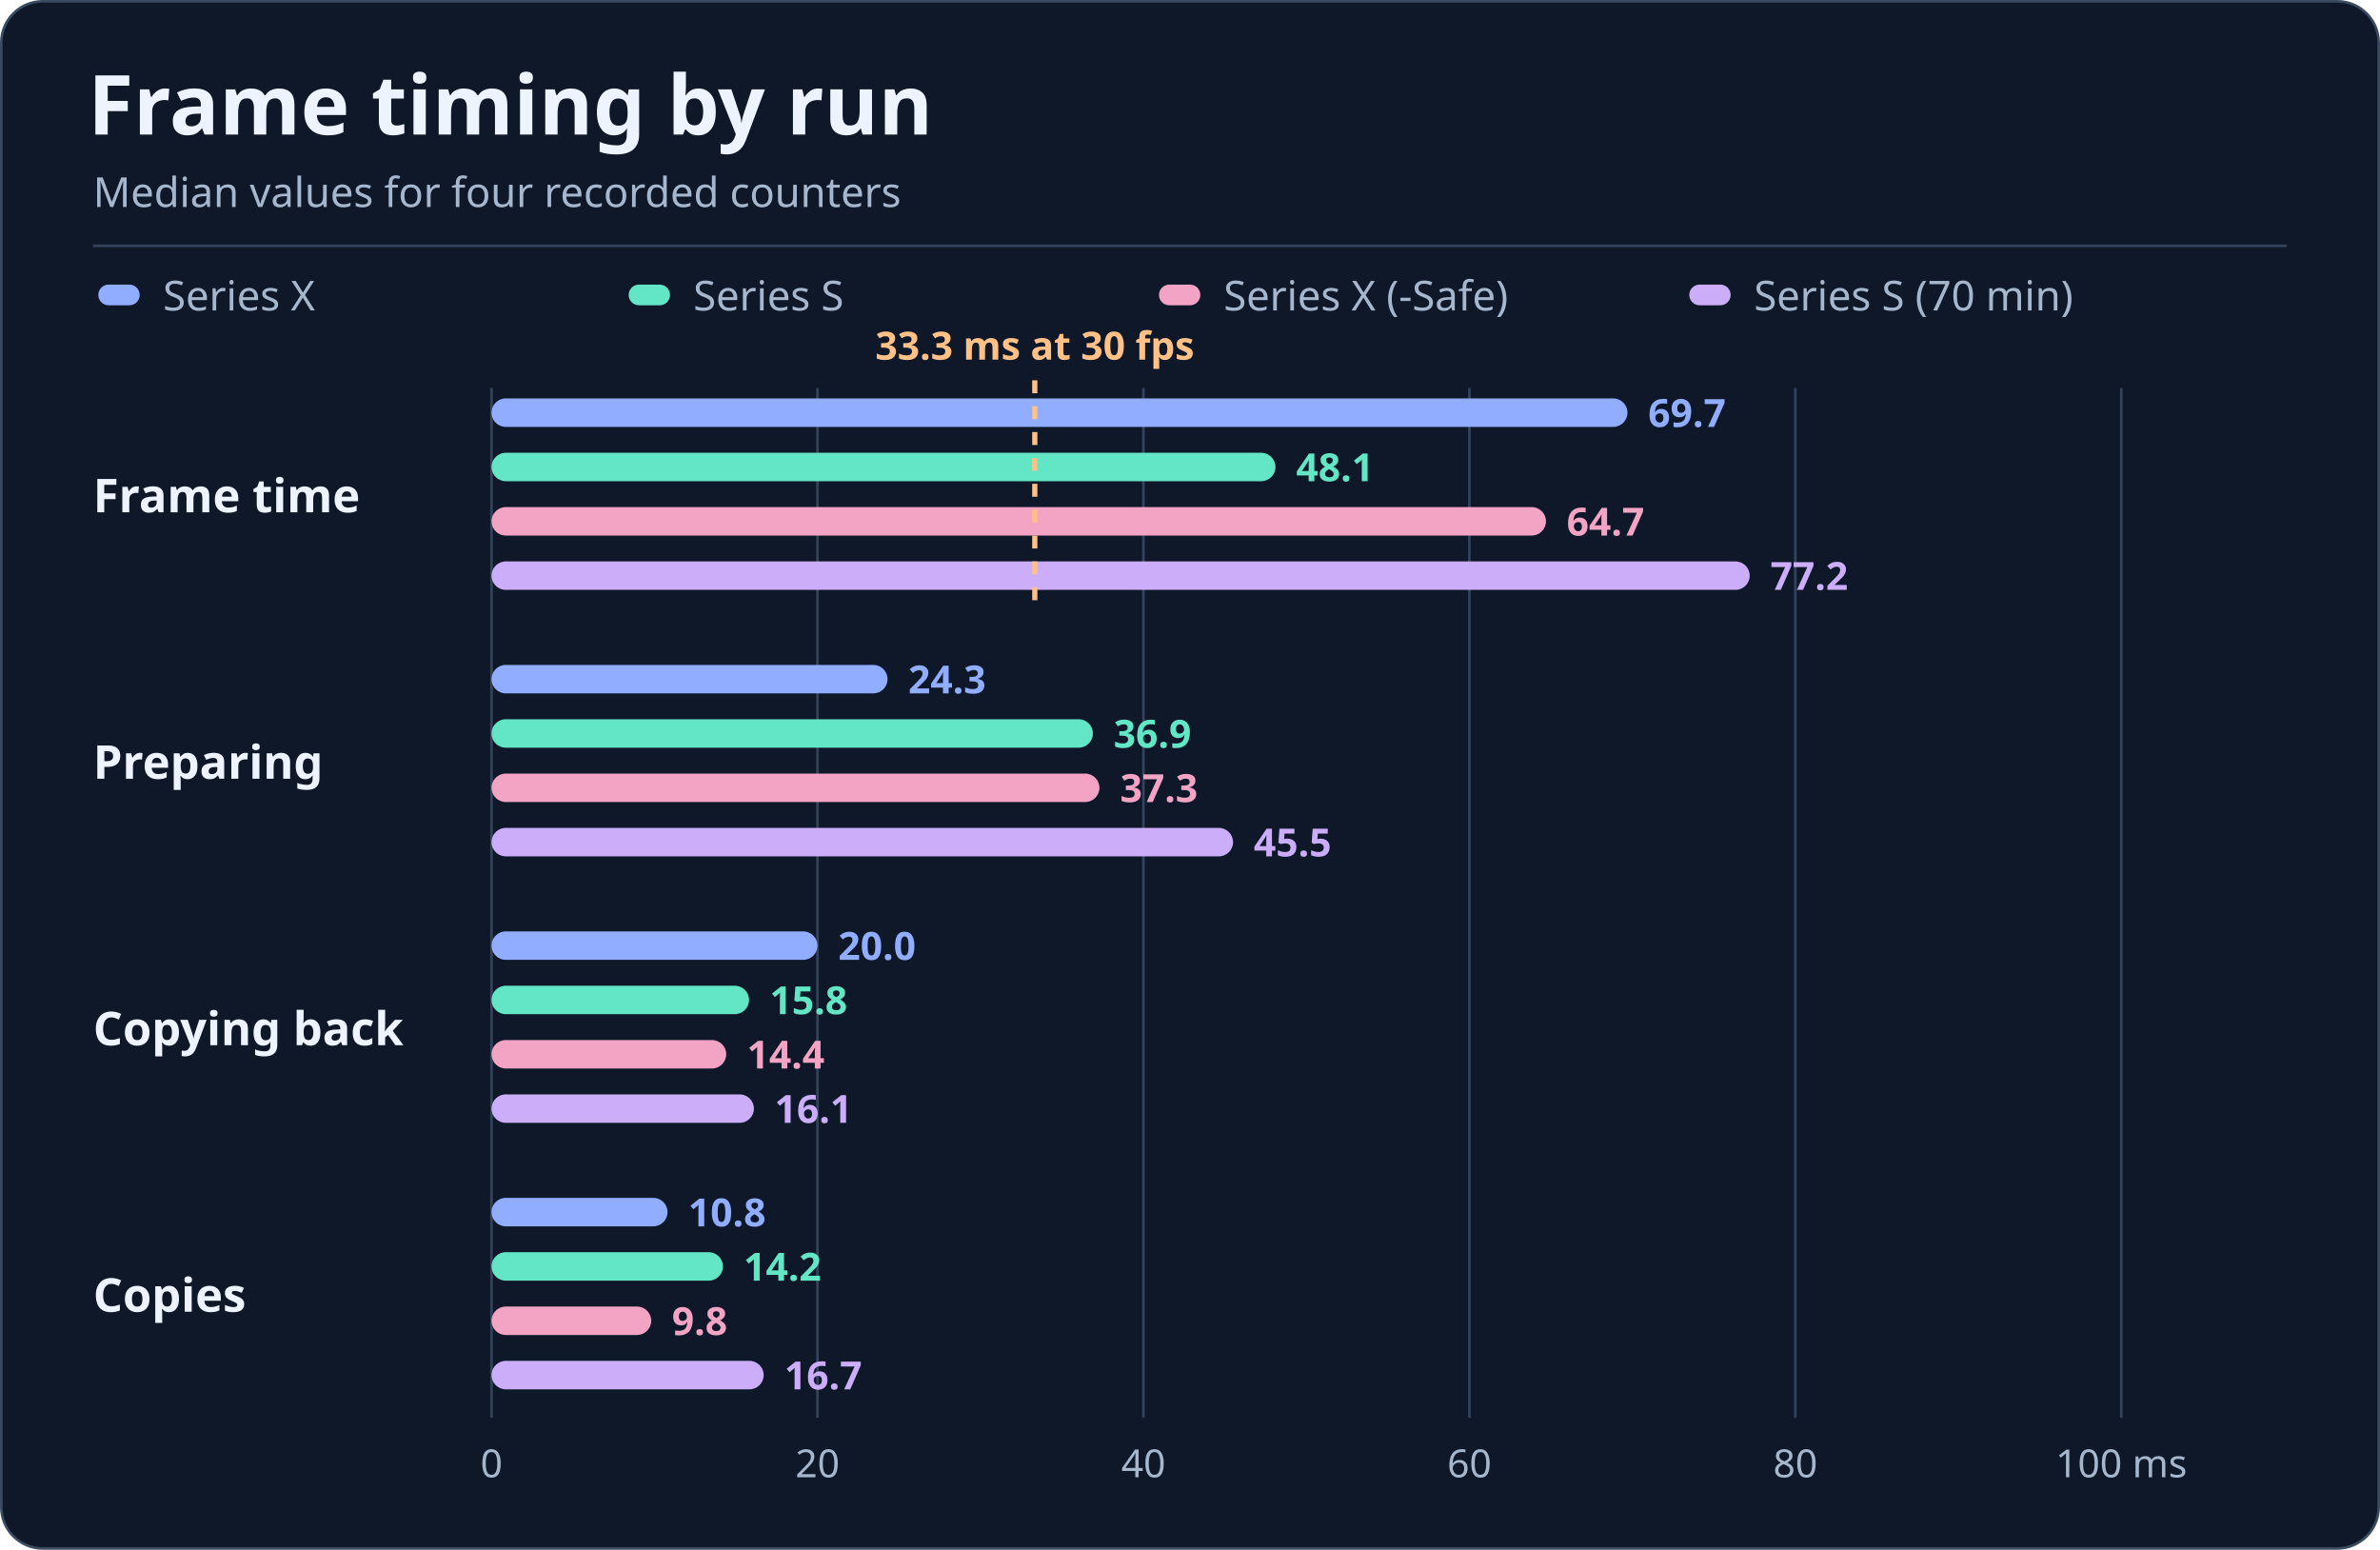
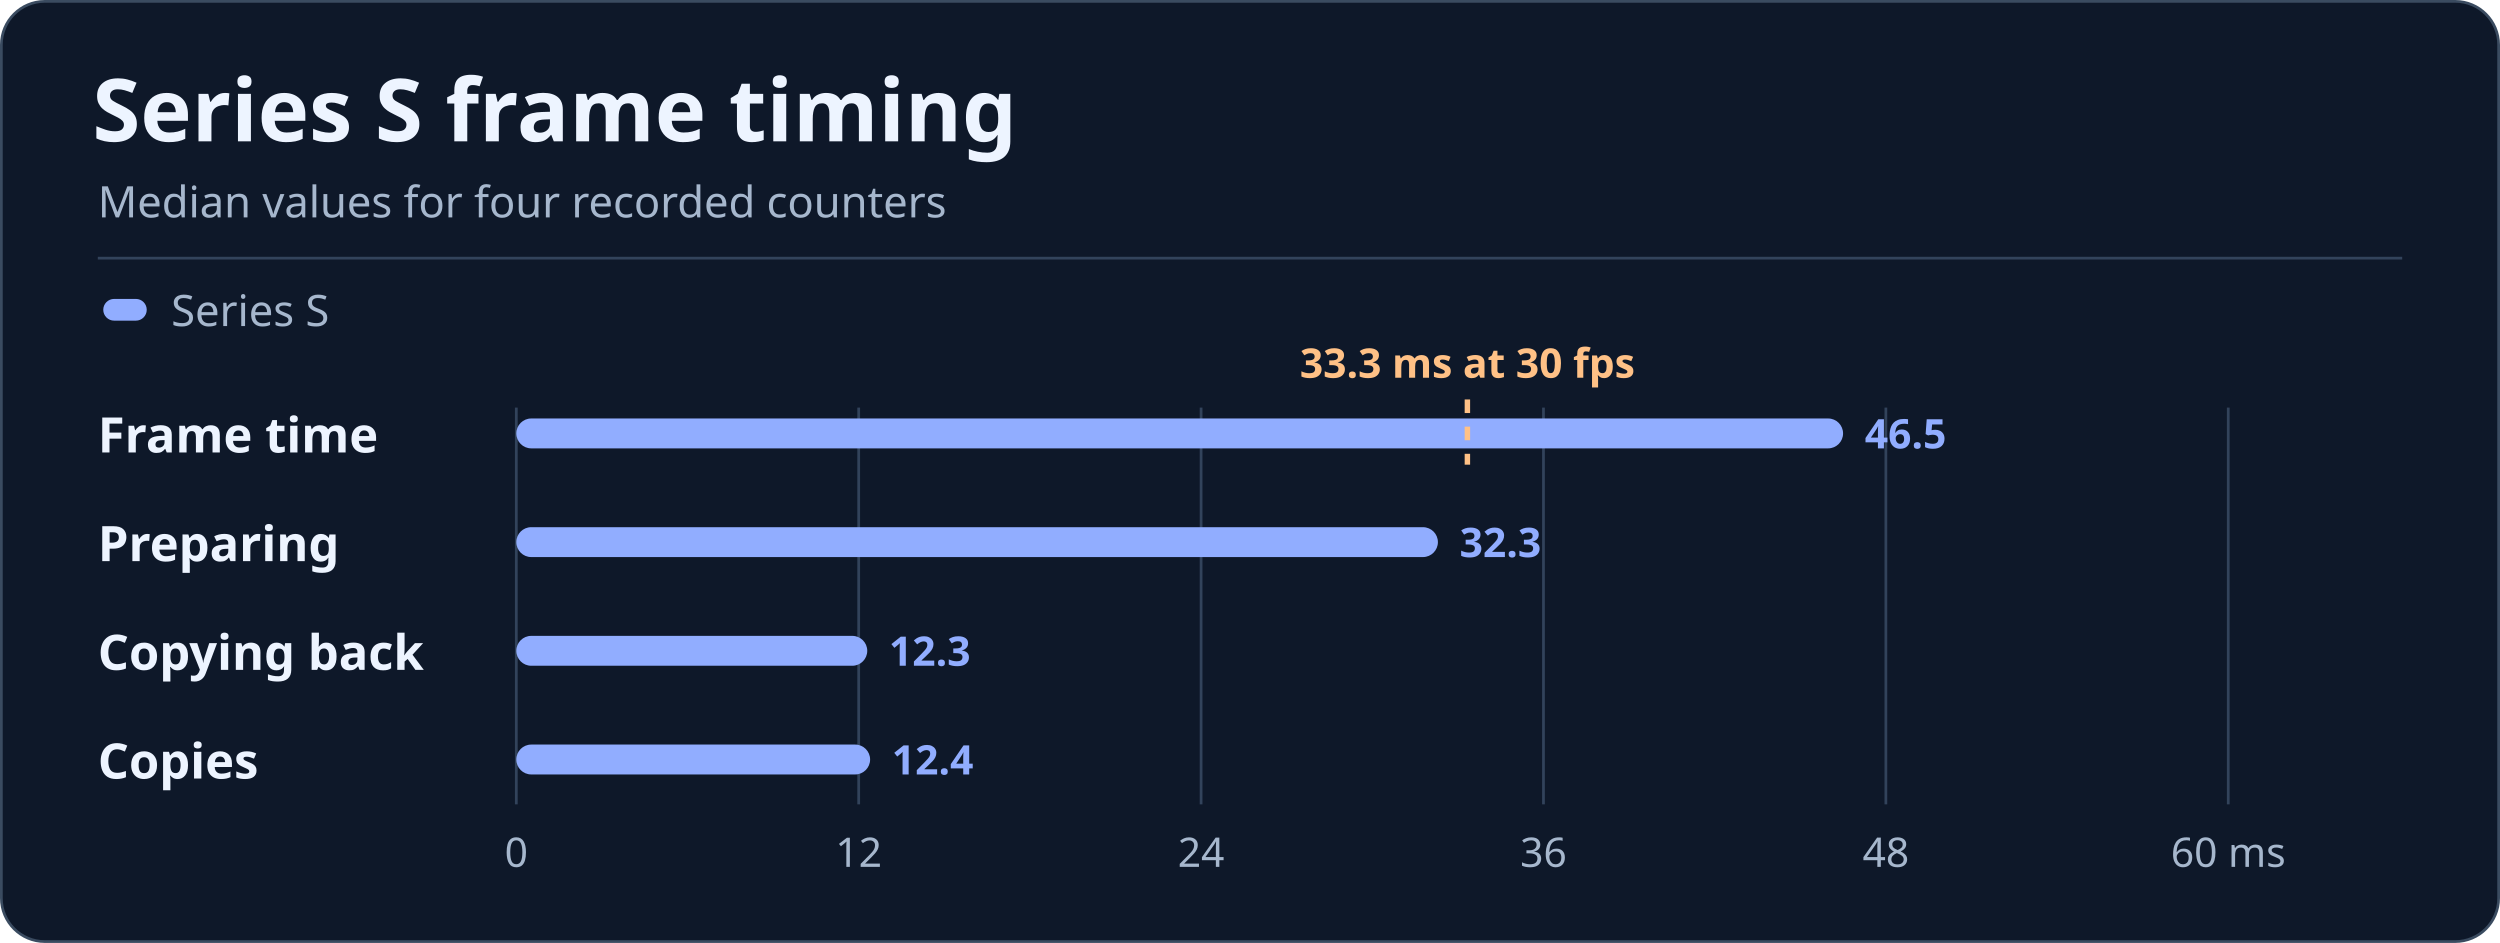
- <svg xmlns="http://www.w3.org/2000/svg" width="920" height="599" viewBox="0 0 920 599" role="img" aria-labelledby="title description">
+ <svg xmlns="http://www.w3.org/2000/svg" width="920" height="347" viewBox="0 0 920 347" role="img" aria-labelledby="title description">
  <style>
    text { font-family: system-ui, 'Segoe UI', sans-serif; font-variant-numeric: tabular-nums; }
    .muted { fill: #A6B7CD; font-size: 16px; }
    .tick { fill: #A6B7CD; font-size: 15px; }
    .grid { stroke: #32435B; stroke-width: 1; }
    .guide { stroke: #FFC186; stroke-width: 2; stroke-dasharray: 5 5; }
  </style>
-   <rect x=".5" y=".5" width="919" height="598" rx="16" fill="#0E1829" stroke="#3A4B60" />
-   <text x="34" y="52" fill="#EDF4FF" font-size="32" font-weight="730">Frame timing by run</text>
+   <rect x=".5" y=".5" width="919" height="346" rx="16" fill="#0E1829" stroke="#3A4B60" />
+   <text x="34" y="52" fill="#EDF4FF" font-size="32" font-weight="730">Series S frame timing</text>
  <text x="36" y="80" class="muted">Median values for four recorded counters</text>
  <path d="M36 95H884" class="grid" />
  <rect x="38" y="110" width="16" height="8" rx="4" fill="#91ADFF" />
-   <text x="63" y="120" class="muted">Series X</text>
-   <rect x="243" y="110" width="16" height="8" rx="4" fill="#63E6C5" />
-   <text x="268" y="120" class="muted">Series S</text>
-   <rect x="448" y="110" width="16" height="8" rx="4" fill="#F3A4C5" />
-   <text x="473" y="120" class="muted">Series X (-Safe)</text>
-   <rect x="653" y="110" width="16" height="8" rx="4" fill="#CCADF9" />
-   <text x="678" y="120" class="muted">Series S (70 min)</text>
-   <path d="M190 150V548" class="grid" />
-   <text x="190" y="571" class="tick" text-anchor="middle">0</text>
-   <path d="M316 150V548" class="grid" />
-   <text x="316" y="571" class="tick" text-anchor="middle">20</text>
-   <path d="M442 150V548" class="grid" />
-   <text x="442" y="571" class="tick" text-anchor="middle">40</text>
-   <path d="M568 150V548" class="grid" />
-   <text x="568" y="571" class="tick" text-anchor="middle">60</text>
-   <path d="M694 150V548" class="grid" />
-   <text x="694" y="571" class="tick" text-anchor="middle">80</text>
-   <path d="M820 150V548" class="grid" />
-   <text x="820" y="571" class="tick" text-anchor="middle">100 ms</text>
-   <text x="36" y="198" fill="#EDF4FF" font-size="18" font-weight="650">Frame time</text>
-   <rect x="190" y="154" width="439.11" height="11" rx="5.5" fill="#91ADFF" />
-   <text x="637.11" y="165" fill="#91ADFF" font-size="15" font-weight="650">69.7</text>
-   <rect x="190" y="175" width="303.03" height="11" rx="5.5" fill="#63E6C5" />
-   <text x="501.03" y="186" fill="#63E6C5" font-size="15" font-weight="650">48.1</text>
-   <rect x="190" y="196" width="407.61" height="11" rx="5.5" fill="#F3A4C5" />
-   <text x="605.61" y="207" fill="#F3A4C5" font-size="15" font-weight="650">64.7</text>
-   <rect x="190" y="217" width="486.36" height="11" rx="5.5" fill="#CCADF9" />
-   <text x="684.36" y="228" fill="#CCADF9" font-size="15" font-weight="650">77.2</text>
-   <text x="36" y="301" fill="#EDF4FF" font-size="18" font-weight="650">Preparing</text>
-   <rect x="190" y="257" width="153.09" height="11" rx="5.5" fill="#91ADFF" />
-   <text x="351.09" y="268" fill="#91ADFF" font-size="15" font-weight="650">24.3</text>
-   <rect x="190" y="278" width="232.47" height="11" rx="5.5" fill="#63E6C5" />
-   <text x="430.47" y="289" fill="#63E6C5" font-size="15" font-weight="650">36.9</text>
-   <rect x="190" y="299" width="234.99" height="11" rx="5.5" fill="#F3A4C5" />
-   <text x="432.99" y="310" fill="#F3A4C5" font-size="15" font-weight="650">37.3</text>
-   <rect x="190" y="320" width="286.65" height="11" rx="5.5" fill="#CCADF9" />
-   <text x="484.65" y="331" fill="#CCADF9" font-size="15" font-weight="650">45.5</text>
-   <text x="36" y="404" fill="#EDF4FF" font-size="18" font-weight="650">Copying back</text>
-   <rect x="190" y="360" width="126" height="11" rx="5.5" fill="#91ADFF" />
-   <text x="324" y="371" fill="#91ADFF" font-size="15" font-weight="650">20.0</text>
-   <rect x="190" y="381" width="99.54" height="11" rx="5.5" fill="#63E6C5" />
-   <text x="297.54" y="392" fill="#63E6C5" font-size="15" font-weight="650">15.8</text>
-   <rect x="190" y="402" width="90.72" height="11" rx="5.5" fill="#F3A4C5" />
-   <text x="288.72" y="413" fill="#F3A4C5" font-size="15" font-weight="650">14.4</text>
-   <rect x="190" y="423" width="101.43" height="11" rx="5.5" fill="#CCADF9" />
-   <text x="299.43" y="434" fill="#CCADF9" font-size="15" font-weight="650">16.1</text>
-   <text x="36" y="507" fill="#EDF4FF" font-size="18" font-weight="650">Copies</text>
-   <rect x="190" y="463" width="68.04" height="11" rx="5.5" fill="#91ADFF" />
-   <text x="266.04" y="474" fill="#91ADFF" font-size="15" font-weight="650">10.8</text>
-   <rect x="190" y="484" width="89.46" height="11" rx="5.5" fill="#63E6C5" />
-   <text x="287.46" y="495" fill="#63E6C5" font-size="15" font-weight="650">14.2</text>
-   <rect x="190" y="505" width="61.74" height="11" rx="5.5" fill="#F3A4C5" />
-   <text x="259.74" y="516" fill="#F3A4C5" font-size="15" font-weight="650">9.8</text>
-   <rect x="190" y="526" width="105.21" height="11" rx="5.5" fill="#CCADF9" />
-   <text x="303.21" y="537" fill="#CCADF9" font-size="15" font-weight="650">16.7</text>
-   <path d="M400 147V234" class="guide" />
-   <text x="400" y="139" fill="#FFC186" font-size="15" font-weight="650" text-anchor="middle">33.3 ms at 30 fps</text>
+   <text x="63" y="120" class="muted">Series S</text>
+   <path d="M190 150V296" class="grid" />
+   <text x="190" y="319" class="tick" text-anchor="middle">0</text>
+   <path d="M316 150V296" class="grid" />
+   <text x="316" y="319" class="tick" text-anchor="middle">12</text>
+   <path d="M442 150V296" class="grid" />
+   <text x="442" y="319" class="tick" text-anchor="middle">24</text>
+   <path d="M568 150V296" class="grid" />
+   <text x="568" y="319" class="tick" text-anchor="middle">36</text>
+   <path d="M694 150V296" class="grid" />
+   <text x="694" y="319" class="tick" text-anchor="middle">48</text>
+   <path d="M820 150V296" class="grid" />
+   <text x="820" y="319" class="tick" text-anchor="middle">60 ms</text>
+   <text x="36" y="166.5" fill="#EDF4FF" font-size="18" font-weight="650">Frame time</text>
+   <rect x="190" y="154" width="488.25" height="11" rx="5.5" fill="#91ADFF" />
+   <text x="686.25" y="165" fill="#91ADFF" font-size="15" font-weight="650">46.5</text>
+   <text x="36" y="206.5" fill="#EDF4FF" font-size="18" font-weight="650">Preparing</text>
+   <rect x="190" y="194" width="339.15" height="11" rx="5.5" fill="#91ADFF" />
+   <text x="537.15" y="205" fill="#91ADFF" font-size="15" font-weight="650">32.3</text>
+   <text x="36" y="246.5" fill="#EDF4FF" font-size="18" font-weight="650">Copying back</text>
+   <rect x="190" y="234" width="129.15" height="11" rx="5.5" fill="#91ADFF" />
+   <text x="327.15" y="245" fill="#91ADFF" font-size="15" font-weight="650">12.3</text>
+   <text x="36" y="286.5" fill="#EDF4FF" font-size="18" font-weight="650">Copies</text>
+   <rect x="190" y="274" width="130.2" height="11" rx="5.5" fill="#91ADFF" />
+   <text x="328.2" y="285" fill="#91ADFF" font-size="15" font-weight="650">12.4</text>
+   <path d="M540 147V171" class="guide" />
+   <text x="540" y="139" fill="#FFC186" font-size="15" font-weight="650" text-anchor="middle">33.3 ms at 30 fps</text>
</svg>
